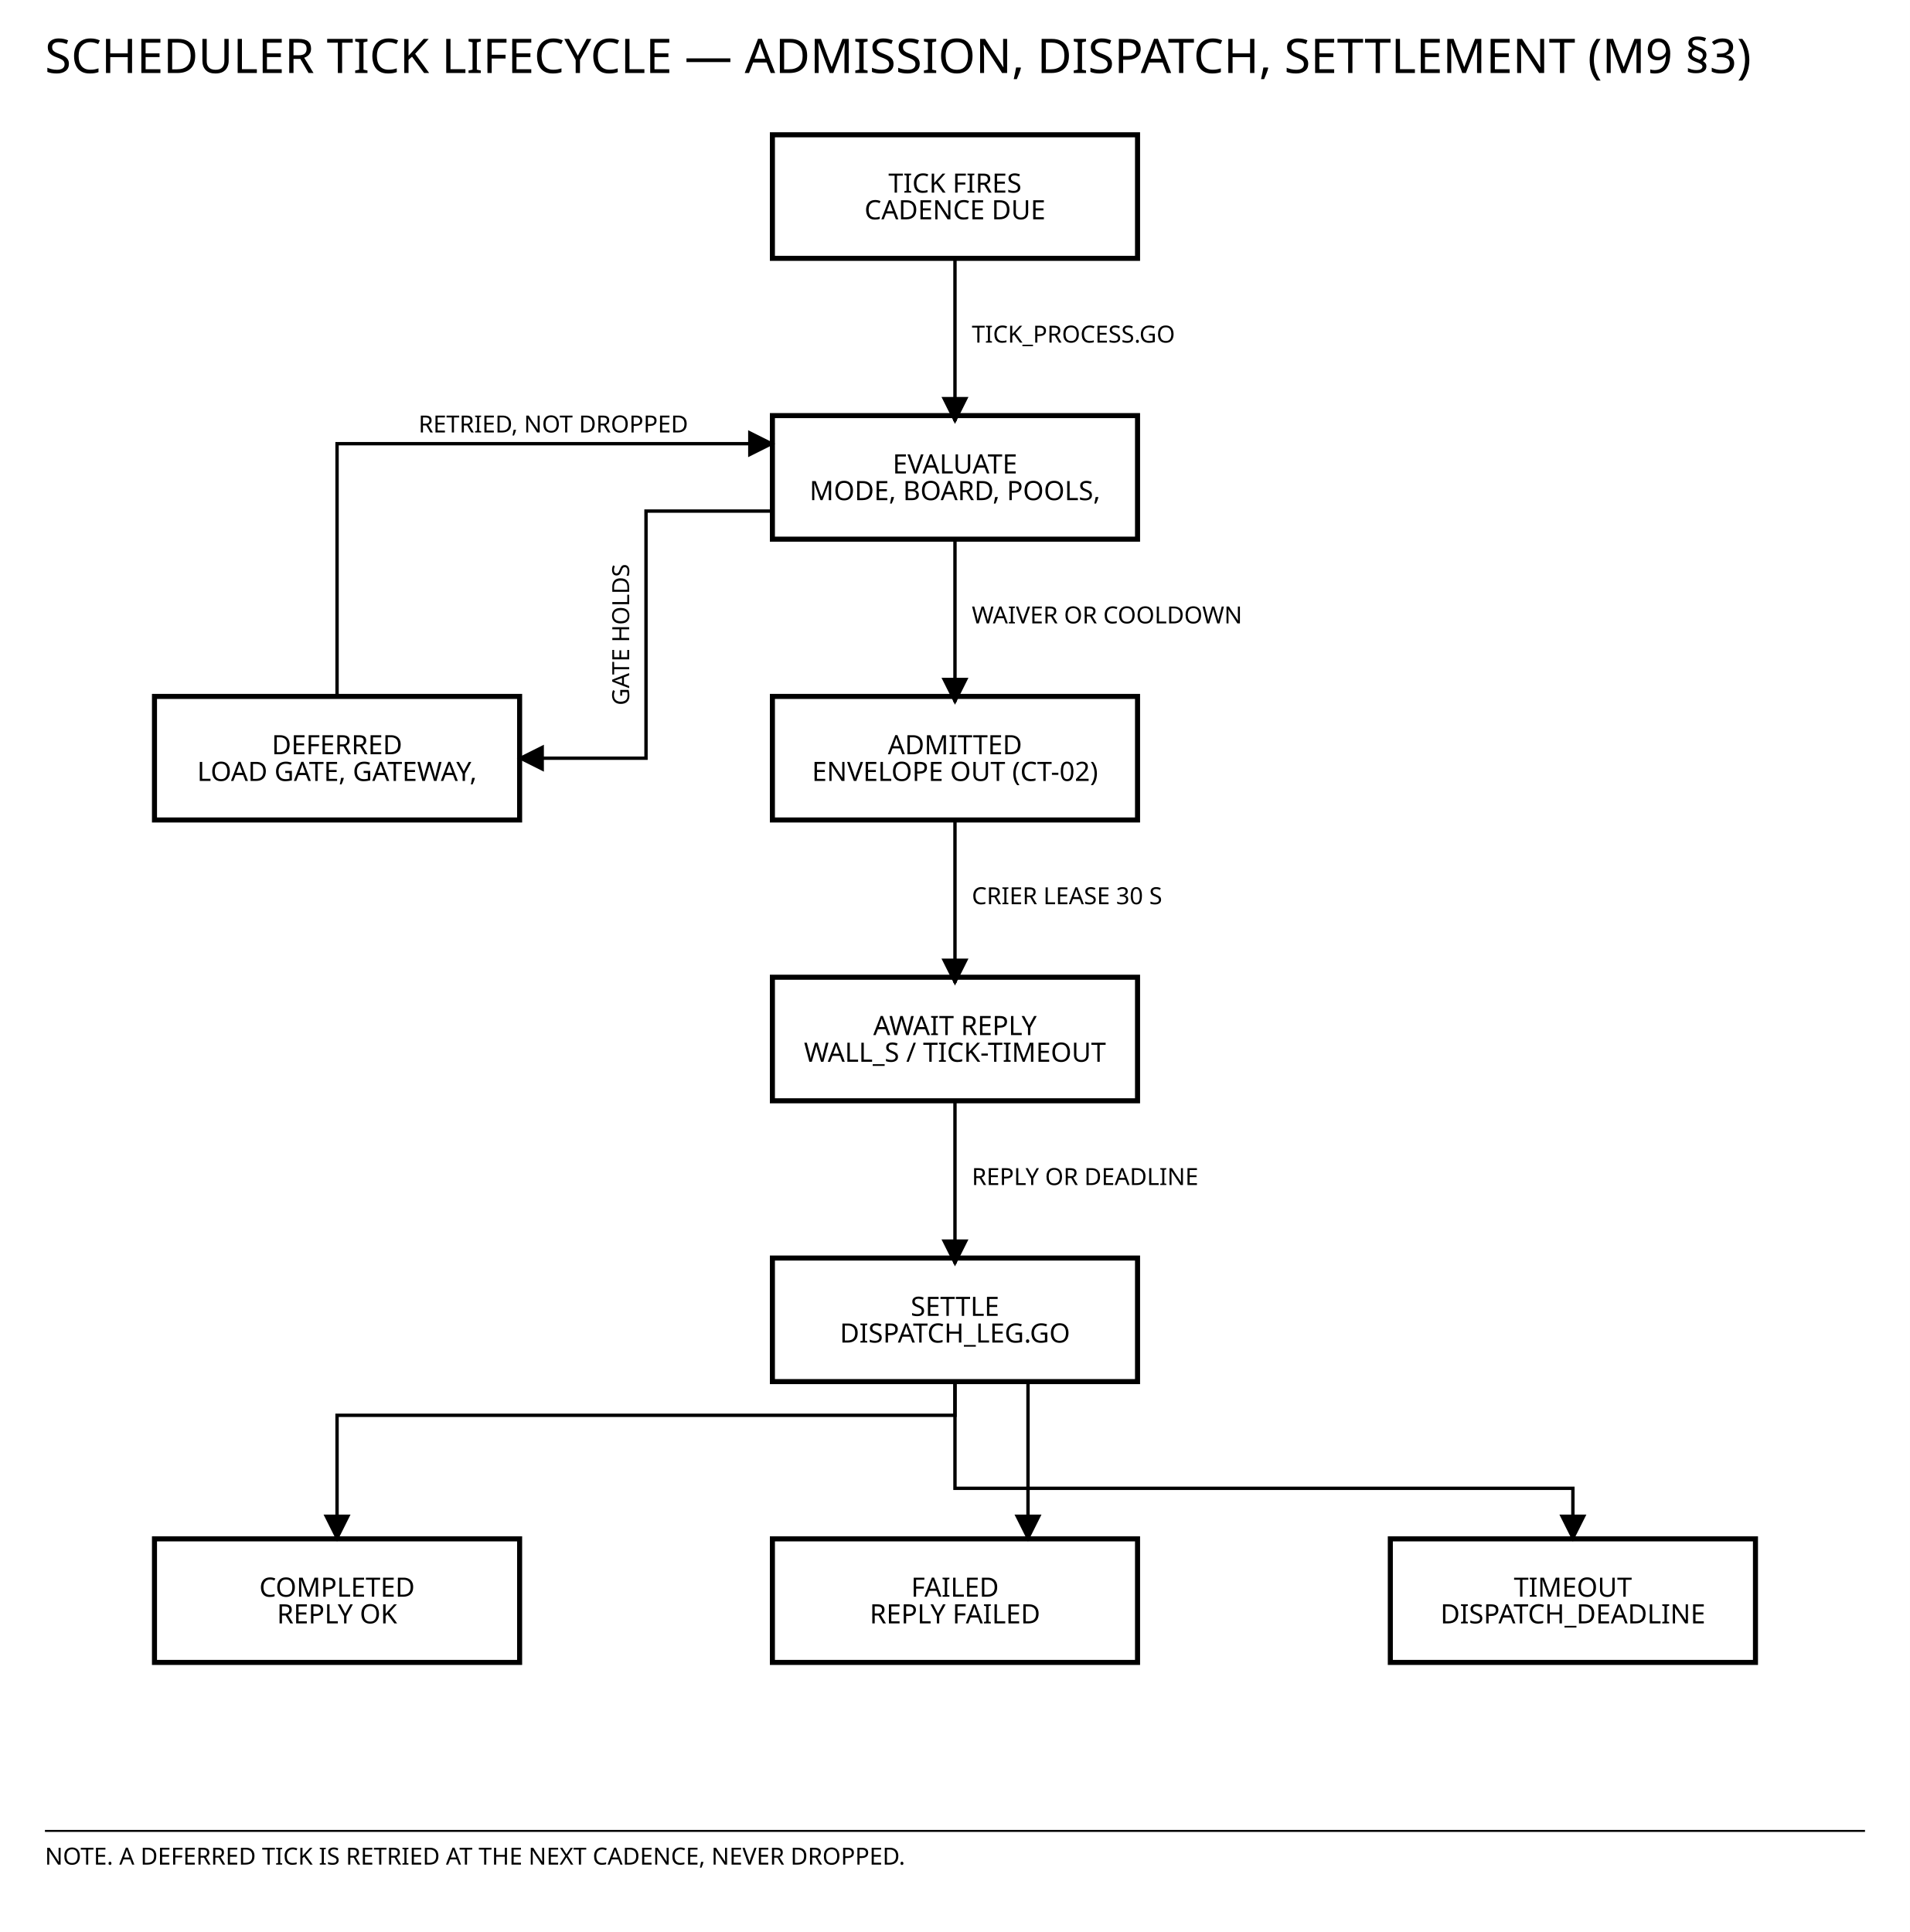
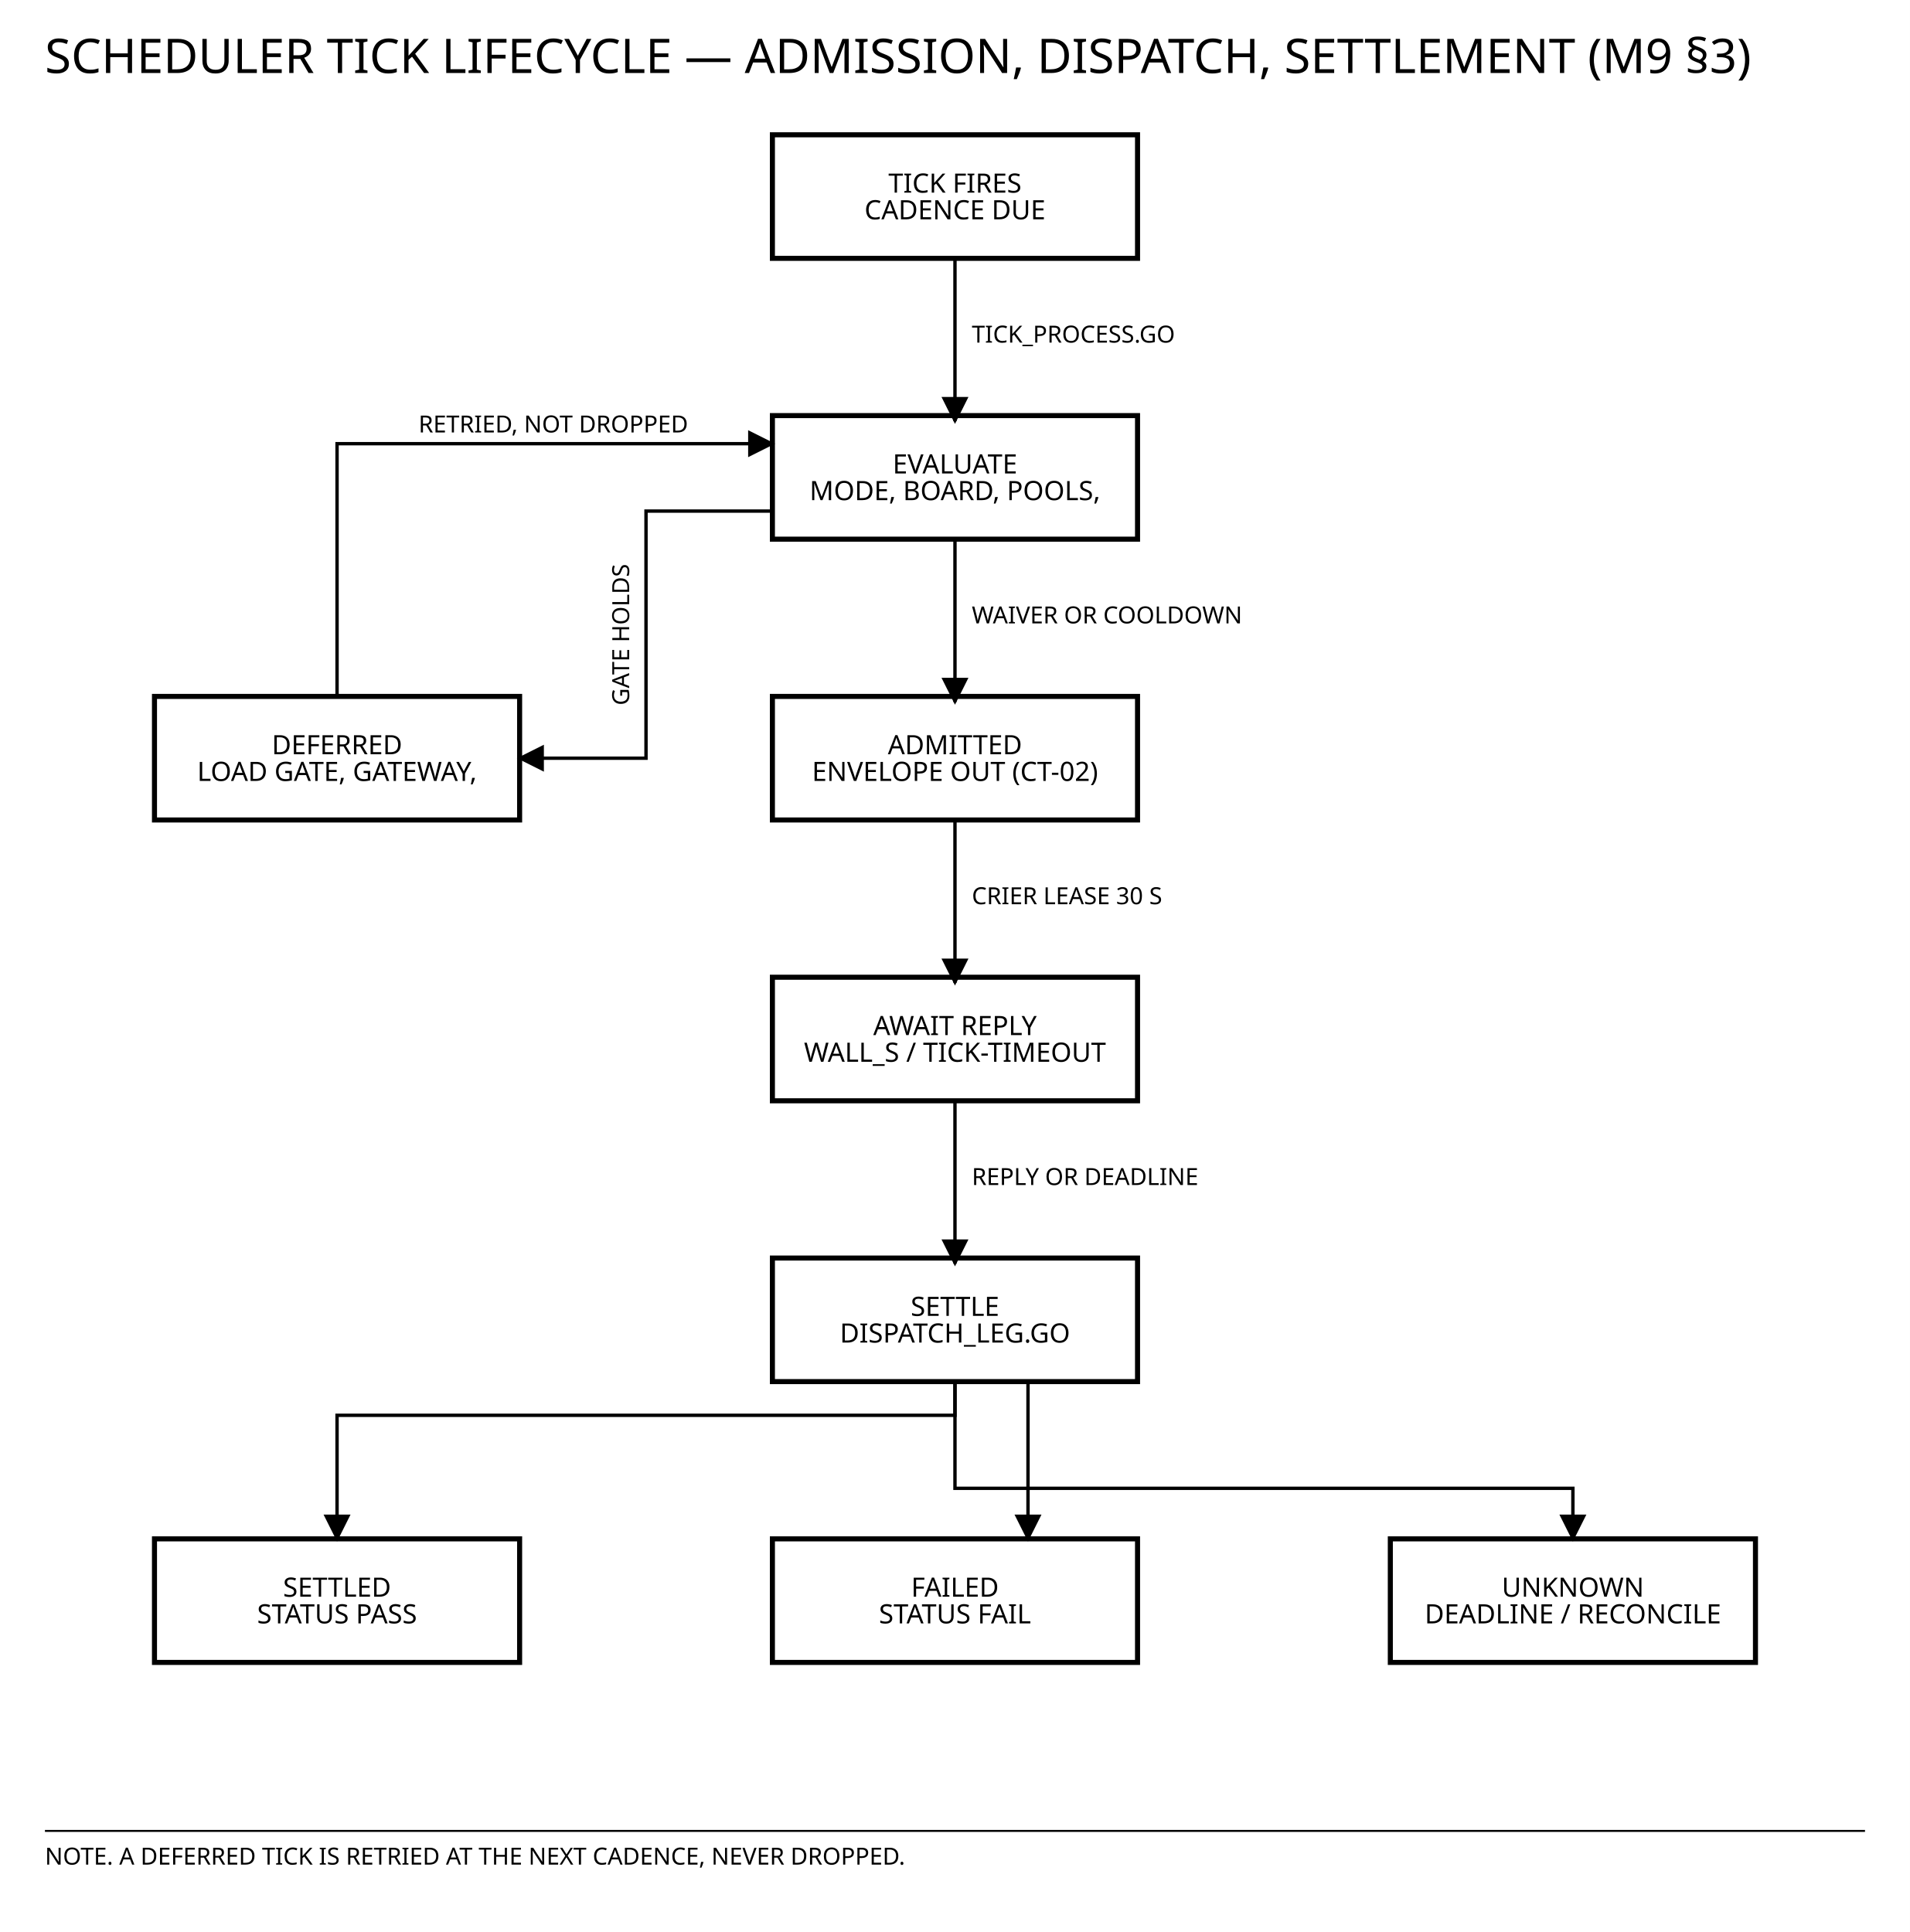
<svg xmlns="http://www.w3.org/2000/svg" width="170.0mm" height="172.0mm" viewBox="0 0 680 688.0" preserveAspectRatio="xMidYMid meet">
  <rect width="680" height="688.0" fill="#ffffff" />
  <defs>
    <marker id="ar" viewBox="0 0 10 10" refX="9" refY="5" markerWidth="8" markerHeight="8" orient="auto">
      <path d="M0,0 L10,5 L0,10 z" fill="#000000" />
    </marker>
  </defs>
  <g font-family="Routed Gothic Narrow, Routed Gothic, sans-serif">
    <text x="16.0" y="26.0" font-size="17.00" fill="#000000" text-anchor="start">SCHEDULER TICK LIFECYCLE — ADMISSION, DISPATCH, SETTLEMENT (M9 §3)</text>
    <rect x="275.0" y="48.0" width="130.0" height="44.0" fill="#ffffff" stroke="#000000" stroke-width="1.8" />
    <text x="340.0" y="68.6" font-size="9.50" fill="#000000" text-anchor="middle">TICK FIRES</text>
    <text x="340.0" y="78.1" font-size="9.50" fill="#000000" text-anchor="middle">CADENCE DUE</text>
    <rect x="275.0" y="148.0" width="130.0" height="44.0" fill="#ffffff" stroke="#000000" stroke-width="1.8" />
    <text x="340.0" y="168.6" font-size="9.50" fill="#000000" text-anchor="middle">EVALUATE</text>
    <text x="340.0" y="178.1" font-size="9.50" fill="#000000" text-anchor="middle">MODE, BOARD, POOLS,</text>
    <rect x="275.0" y="248.0" width="130.0" height="44.0" fill="#ffffff" stroke="#000000" stroke-width="1.8" />
    <text x="340.0" y="268.6" font-size="9.50" fill="#000000" text-anchor="middle">ADMITTED</text>
    <text x="340.0" y="278.1" font-size="9.50" fill="#000000" text-anchor="middle">ENVELOPE OUT (CT-02)</text>
    <rect x="275.0" y="348.0" width="130.0" height="44.0" fill="#ffffff" stroke="#000000" stroke-width="1.8" />
    <text x="340.0" y="368.6" font-size="9.50" fill="#000000" text-anchor="middle">AWAIT REPLY</text>
    <text x="340.0" y="378.1" font-size="9.50" fill="#000000" text-anchor="middle">WALL_S / TICK-TIMEOUT</text>
    <rect x="275.0" y="448.0" width="130.0" height="44.0" fill="#ffffff" stroke="#000000" stroke-width="1.8" />
    <text x="340.0" y="468.6" font-size="9.50" fill="#000000" text-anchor="middle">SETTLE</text>
    <text x="340.0" y="478.1" font-size="9.50" fill="#000000" text-anchor="middle">DISPATCH_LEG.GO</text>
    <rect x="55.0" y="548.0" width="130.0" height="44.0" fill="#ffffff" stroke="#000000" stroke-width="1.8" />
-     <text x="120.0" y="568.6" font-size="9.50" fill="#000000" text-anchor="middle">COMPLETED</text>
-     <text x="120.0" y="578.1" font-size="9.50" fill="#000000" text-anchor="middle">REPLY OK</text>
+     <text x="120.0" y="568.6" font-size="9.50" fill="#000000" text-anchor="middle">SETTLED</text>
+     <text x="120.0" y="578.1" font-size="9.50" fill="#000000" text-anchor="middle">STATUS PASS</text>
    <rect x="275.0" y="548.0" width="130.0" height="44.0" fill="#ffffff" stroke="#000000" stroke-width="1.8" />
    <text x="340.0" y="568.6" font-size="9.50" fill="#000000" text-anchor="middle">FAILED</text>
-     <text x="340.0" y="578.1" font-size="9.50" fill="#000000" text-anchor="middle">REPLY FAILED</text>
+     <text x="340.0" y="578.1" font-size="9.50" fill="#000000" text-anchor="middle">STATUS FAIL</text>
    <rect x="495.0" y="548.0" width="130.0" height="44.0" fill="#ffffff" stroke="#000000" stroke-width="1.8" />
-     <text x="560.0" y="568.6" font-size="9.50" fill="#000000" text-anchor="middle">TIMEOUT</text>
-     <text x="560.0" y="578.1" font-size="9.50" fill="#000000" text-anchor="middle">DISPATCH_DEADLINE</text>
+     <text x="560.0" y="568.6" font-size="9.50" fill="#000000" text-anchor="middle">UNKNOWN</text>
+     <text x="560.0" y="578.1" font-size="9.50" fill="#000000" text-anchor="middle">DEADLINE / RECONCILE</text>
    <rect x="55.0" y="248.0" width="130.0" height="44.0" fill="#ffffff" stroke="#000000" stroke-width="1.8" />
    <text x="120.0" y="268.6" font-size="9.50" fill="#000000" text-anchor="middle">DEFERRED</text>
    <text x="120.0" y="278.1" font-size="9.50" fill="#000000" text-anchor="middle">LOAD GATE, GATEWAY,</text>
    <polyline points="340.0,92.0 340.0,150.0" fill="none" stroke="#000000" stroke-width="1.2" marker-end="url(#ar)" />
    <text x="346.0" y="122.0" font-size="8.40" fill="#000000" text-anchor="start">TICK_PROCESS.GO</text>
    <polyline points="340.0,192.0 340.0,250.0" fill="none" stroke="#000000" stroke-width="1.2" marker-end="url(#ar)" />
    <text x="346.0" y="222.0" font-size="8.40" fill="#000000" text-anchor="start">WAIVER OR COOLDOWN</text>
    <polyline points="275.0,182.0 230.0,182.0 230.0,270.0 185.0,270.0" fill="none" stroke="#000000" stroke-width="1.2" marker-end="url(#ar)" />
    <text transform="translate(224.0 226.0) rotate(-90)" font-size="8.40" fill="#000000" text-anchor="middle">GATE HOLDS</text>
    <polyline points="120.0,248.0 120.0,158.0 275.0,158.0" fill="none" stroke="#000000" stroke-width="1.2" marker-end="url(#ar)" />
    <text x="197.0" y="154.0" font-size="8.40" fill="#000000" text-anchor="middle">RETRIED, NOT DROPPED</text>
    <polyline points="340.0,292.0 340.0,350.0" fill="none" stroke="#000000" stroke-width="1.2" marker-end="url(#ar)" />
    <text x="346.0" y="322.0" font-size="8.40" fill="#000000" text-anchor="start">CRIER LEASE 30 S</text>
    <polyline points="340.0,392.0 340.0,450.0" fill="none" stroke="#000000" stroke-width="1.2" marker-end="url(#ar)" />
    <text x="346.0" y="422.0" font-size="8.40" fill="#000000" text-anchor="start">REPLY OR DEADLINE</text>
    <polyline points="340.0,492.0 340.0,504.0 120.0,504.0 120.0,548.0" fill="none" stroke="#000000" stroke-width="1.2" marker-end="url(#ar)" />
    <polyline points="366.0,492.0 366.0,517.0 366.0,517.0 366.0,548.0" fill="none" stroke="#000000" stroke-width="1.2" marker-end="url(#ar)" />
    <polyline points="340.0,492.0 340.0,530.0 560.0,530.0 560.0,548.0" fill="none" stroke="#000000" stroke-width="1.2" marker-end="url(#ar)" />
    <polyline points="16.0,652.0 664.0,652.0" fill="none" stroke="#000000" stroke-width="0.7" />
    <text x="16.0" y="664.0" font-size="8.40" fill="#000000" text-anchor="start">NOTE. A DEFERRED TICK IS RETRIED AT THE NEXT CADENCE, NEVER DROPPED.</text>
  </g>
</svg>
